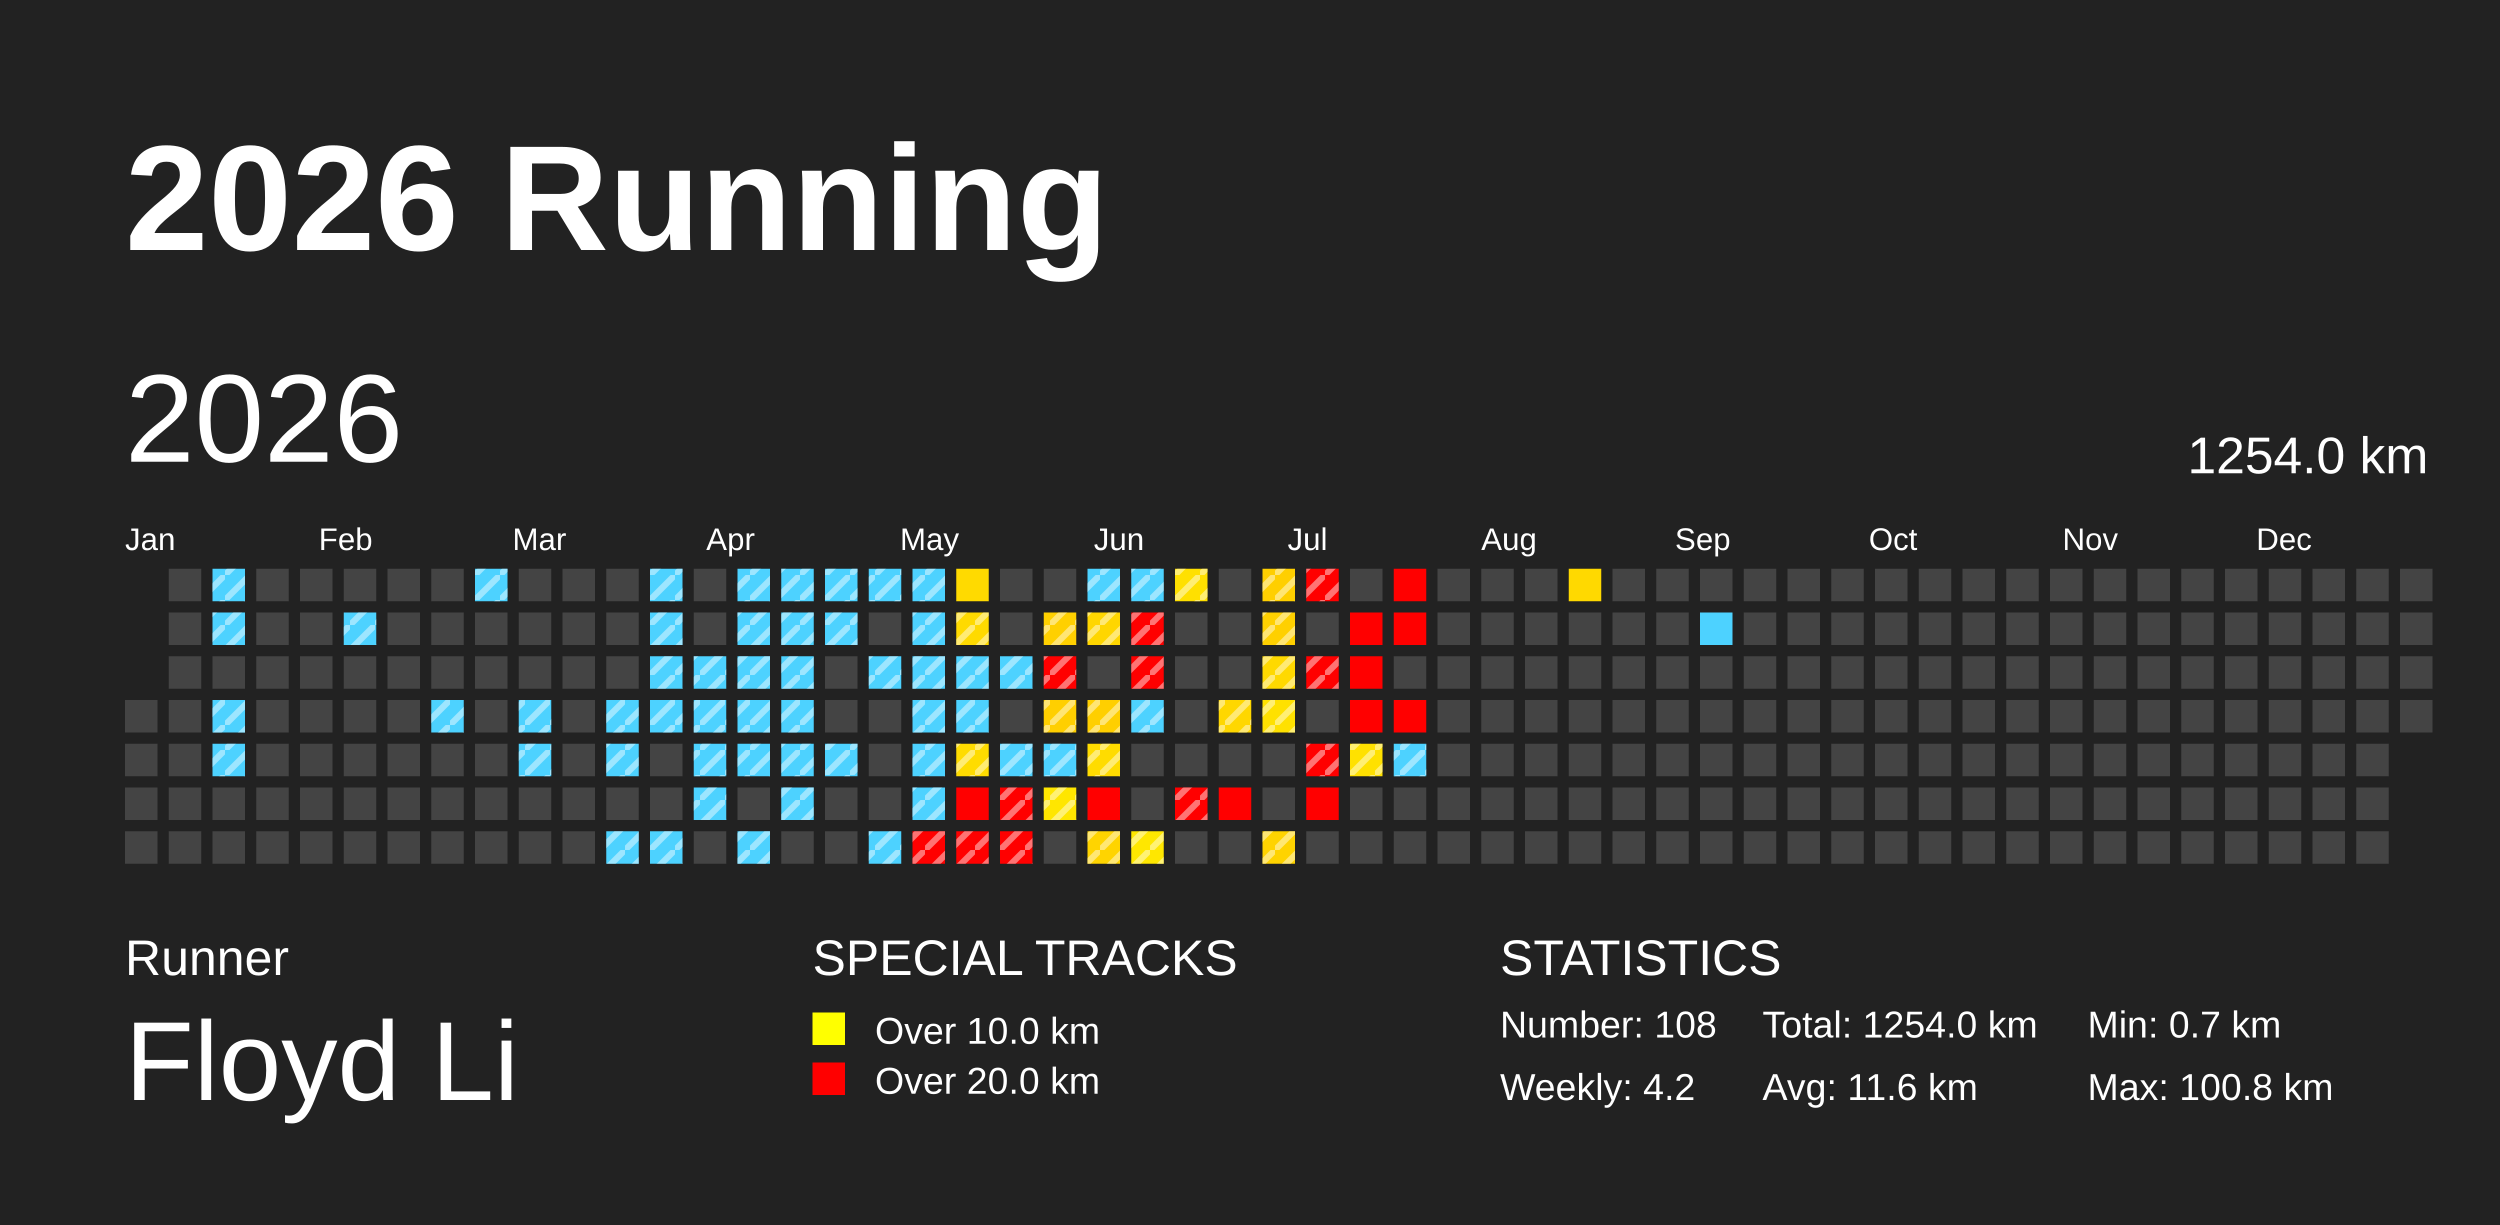
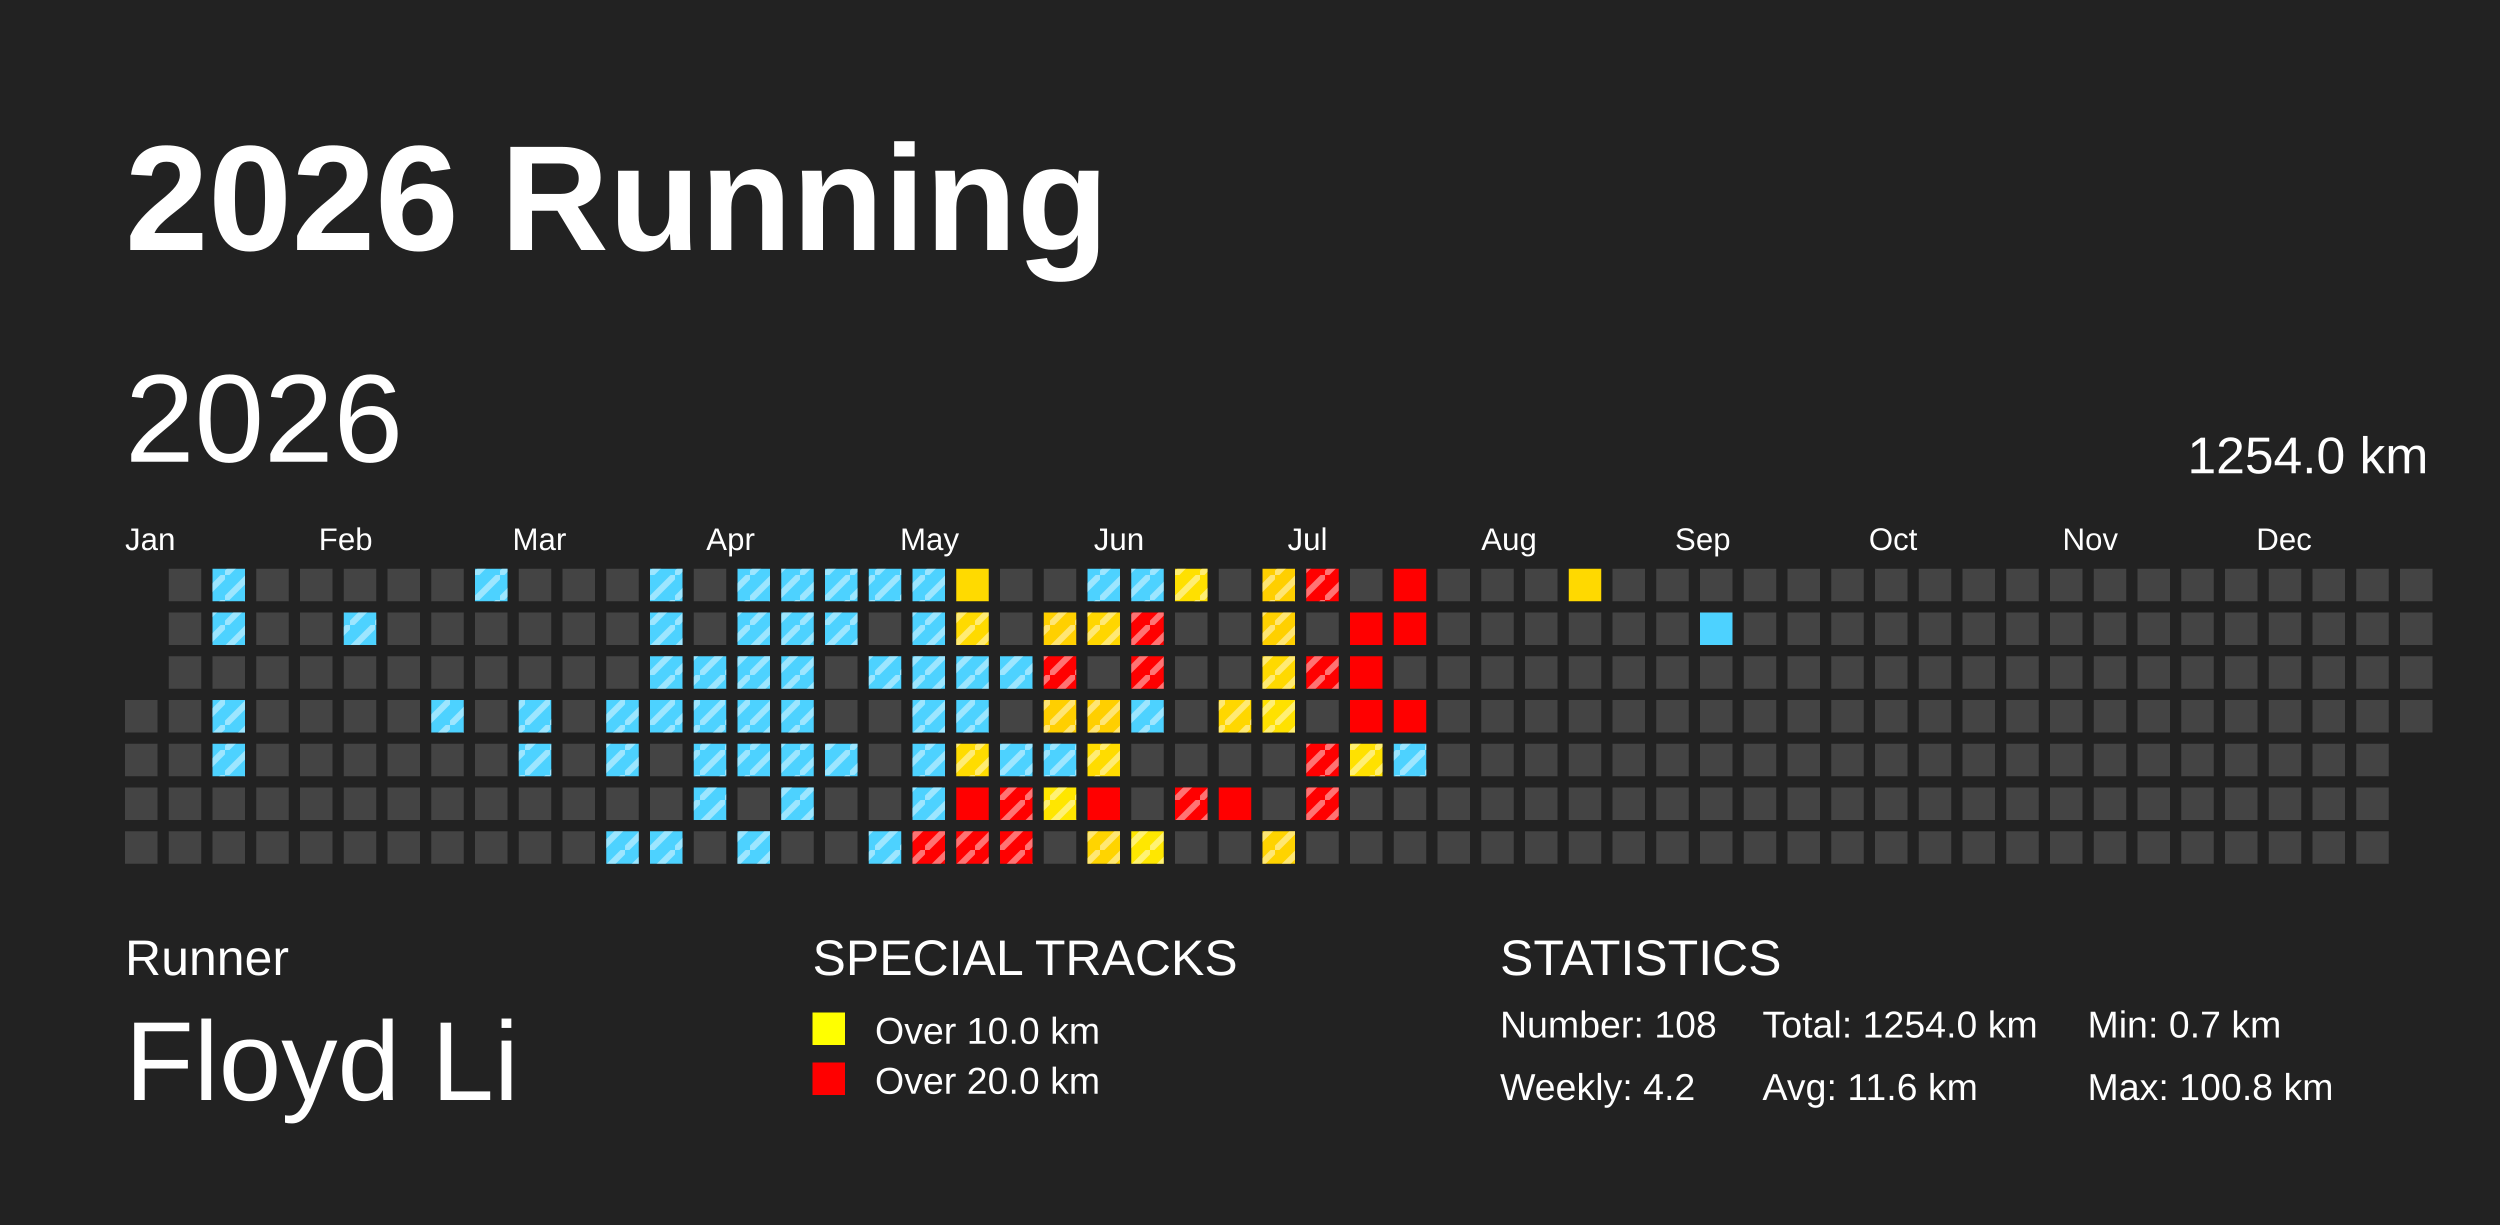
<svg xmlns="http://www.w3.org/2000/svg" baseProfile="full" height="98mm" version="1.1" viewBox="0,0,200,98" width="200mm">
  <defs>
    <pattern height="2" id="indoor-stripe" patternUnits="userSpaceOnUse" width="2">
      <line stroke="white" stroke-opacity="0.45" stroke-width="0.5" x1="0" x2="2" y1="2" y2="0" />
    </pattern>
  </defs>
  <rect fill="#222222" height="98" width="200" x="0" y="0" />
  <text fill="#FFFFFF" style="font-size:12px; font-family:Arial; font-weight:bold;" x="10" y="20">2026 Running</text>
  <text fill="#FFFFFF" style="font-size:4px; font-family:Arial" x="10" y="78">Runner</text>
  <text fill="#FFFFFF" style="font-size:9px; font-family:Arial" x="10" y="88">Floyd Li</text>
  <text fill="#FFFFFF" style="font-size:4px; font-family:Arial" x="65" y="78">SPECIAL TRACKS</text>
  <rect fill="yellow" height="2.6" width="2.6" x="65" y="81" />
  <text fill="#FFFFFF" style="font-size:3px; font-family:Arial" x="70" y="83.5">Over 10.0 km</text>
  <rect fill="red" height="2.6" width="2.6" x="65" y="85" />
  <text fill="#FFFFFF" style="font-size:3px; font-family:Arial" x="70" y="87.5">Over 20.0 km</text>
  <text fill="#FFFFFF" style="font-size:4px; font-family:Arial" x="120" y="78">STATISTICS</text>
  <text fill="#FFFFFF" style="font-size:3px; font-family:Arial" x="120" y="83">Number: 108</text>
  <text fill="#FFFFFF" style="font-size:3px; font-family:Arial" x="120" y="88">Weekly: 4.2</text>
  <text fill="#FFFFFF" style="font-size:3px; font-family:Arial" x="141" y="83">Total: 1254.0 km</text>
  <text fill="#FFFFFF" style="font-size:3px; font-family:Arial" x="141" y="88">Avg: 11.6 km</text>
  <text fill="#FFFFFF" style="font-size:3px; font-family:Arial" x="167" y="83">Min: 0.7 km</text>
  <text fill="#FFFFFF" style="font-size:3px; font-family:Arial" x="167" y="88">Max: 100.8 km</text>
  <text dominant-baseline="hanging" fill="#FFFFFF" style="font-size:10.0px; font-family:Arial;" x="10" y="30">2026</text>
  <text dominant-baseline="hanging" fill="#FFFFFF" style="font-size:4.125px; font-family:Arial;" x="175" y="35">1254.0 km</text>
  <text fill="#FFFFFF" style="font-size:2.5px; font-family:Arial" x="10.0" y="44">Jan</text>
  <text fill="#FFFFFF" style="font-size:2.5px; font-family:Arial" x="25.5" y="44">Feb</text>
  <text fill="#FFFFFF" style="font-size:2.5px; font-family:Arial" x="41.0" y="44">Mar</text>
  <text fill="#FFFFFF" style="font-size:2.5px; font-family:Arial" x="56.5" y="44">Apr</text>
  <text fill="#FFFFFF" style="font-size:2.5px; font-family:Arial" x="72.0" y="44">May</text>
  <text fill="#FFFFFF" style="font-size:2.5px; font-family:Arial" x="87.5" y="44">Jun</text>
  <text fill="#FFFFFF" style="font-size:2.5px; font-family:Arial" x="103.0" y="44">Jul</text>
  <text fill="#FFFFFF" style="font-size:2.5px; font-family:Arial" x="118.5" y="44">Aug</text>
  <text fill="#FFFFFF" style="font-size:2.5px; font-family:Arial" x="134.0" y="44">Sep</text>
  <text fill="#FFFFFF" style="font-size:2.5px; font-family:Arial" x="149.5" y="44">Oct</text>
  <text fill="#FFFFFF" style="font-size:2.5px; font-family:Arial" x="165.0" y="44">Nov</text>
  <text fill="#FFFFFF" style="font-size:2.5px; font-family:Arial" x="180.5" y="44">Dec</text>
  <rect fill="#444444" height="2.6" width="2.6" x="10.0" y="56.0" />
  <rect fill="#444444" height="2.6" width="2.6" x="10.0" y="59.5" />
  <rect fill="#444444" height="2.6" width="2.6" x="10.0" y="63.0" />
  <rect fill="#444444" height="2.6" width="2.6" x="10.0" y="66.5" />
  <rect fill="#444444" height="2.6" width="2.6" x="13.5" y="45.5" />
  <rect fill="#444444" height="2.6" width="2.6" x="13.5" y="49.0" />
  <rect fill="#444444" height="2.6" width="2.6" x="13.5" y="52.5" />
  <rect fill="#444444" height="2.6" width="2.6" x="13.5" y="56.0" />
  <rect fill="#444444" height="2.6" width="2.6" x="13.5" y="59.5" />
  <rect fill="#444444" height="2.6" width="2.6" x="13.5" y="63.0" />
  <rect fill="#444444" height="2.6" width="2.6" x="13.5" y="66.5" />
  <rect fill="#4dd2ff" height="2.6" width="2.6" x="17.0" y="45.5" />
  <rect fill="url(#indoor-stripe)" height="2.6" style="pointer-events: none;" width="2.6" x="17.0" y="45.5" />
  <rect fill="#4dd2ff" height="2.6" width="2.6" x="17.0" y="49.0" />
  <rect fill="url(#indoor-stripe)" height="2.6" style="pointer-events: none;" width="2.6" x="17.0" y="49.0" />
  <rect fill="#444444" height="2.6" width="2.6" x="17.0" y="52.5" />
  <rect fill="#4dd2ff" height="2.6" width="2.6" x="17.0" y="56.0" />
  <rect fill="url(#indoor-stripe)" height="2.6" style="pointer-events: none;" width="2.6" x="17.0" y="56.0" />
  <rect fill="#4dd2ff" height="2.6" width="2.6" x="17.0" y="59.5" />
  <rect fill="url(#indoor-stripe)" height="2.6" style="pointer-events: none;" width="2.6" x="17.0" y="59.5" />
  <rect fill="#444444" height="2.6" width="2.6" x="17.0" y="63.0" />
  <rect fill="#444444" height="2.6" width="2.6" x="17.0" y="66.5" />
  <rect fill="#444444" height="2.6" width="2.6" x="20.5" y="45.5" />
  <rect fill="#444444" height="2.6" width="2.6" x="20.5" y="49.0" />
  <rect fill="#444444" height="2.6" width="2.6" x="20.5" y="52.5" />
  <rect fill="#444444" height="2.6" width="2.6" x="20.5" y="56.0" />
  <rect fill="#444444" height="2.6" width="2.6" x="20.5" y="59.5" />
  <rect fill="#444444" height="2.6" width="2.6" x="20.5" y="63.0" />
  <rect fill="#444444" height="2.6" width="2.6" x="20.5" y="66.5" />
  <rect fill="#444444" height="2.6" width="2.6" x="24.0" y="45.5" />
  <rect fill="#444444" height="2.6" width="2.6" x="24.0" y="49.0" />
  <rect fill="#444444" height="2.6" width="2.6" x="24.0" y="52.5" />
  <rect fill="#444444" height="2.6" width="2.6" x="24.0" y="56.0" />
  <rect fill="#444444" height="2.6" width="2.6" x="24.0" y="59.5" />
  <rect fill="#444444" height="2.6" width="2.6" x="24.0" y="63.0" />
  <rect fill="#444444" height="2.6" width="2.6" x="24.0" y="66.5" />
  <rect fill="#444444" height="2.6" width="2.6" x="27.5" y="45.5" />
  <rect fill="#4dd2ff" height="2.6" width="2.6" x="27.5" y="49.0" />
  <rect fill="url(#indoor-stripe)" height="2.6" style="pointer-events: none;" width="2.6" x="27.5" y="49.0" />
  <rect fill="#444444" height="2.6" width="2.6" x="27.5" y="52.5" />
  <rect fill="#444444" height="2.6" width="2.6" x="27.5" y="56.0" />
  <rect fill="#444444" height="2.6" width="2.6" x="27.5" y="59.5" />
  <rect fill="#444444" height="2.6" width="2.6" x="27.5" y="63.0" />
  <rect fill="#444444" height="2.6" width="2.6" x="27.5" y="66.5" />
  <rect fill="#444444" height="2.6" width="2.6" x="31.0" y="45.5" />
  <rect fill="#444444" height="2.6" width="2.6" x="31.0" y="49.0" />
  <rect fill="#444444" height="2.6" width="2.6" x="31.0" y="52.5" />
  <rect fill="#444444" height="2.6" width="2.6" x="31.0" y="56.0" />
  <rect fill="#444444" height="2.6" width="2.6" x="31.0" y="59.5" />
  <rect fill="#444444" height="2.6" width="2.6" x="31.0" y="63.0" />
  <rect fill="#444444" height="2.6" width="2.6" x="31.0" y="66.5" />
  <rect fill="#444444" height="2.6" width="2.6" x="34.5" y="45.5" />
  <rect fill="#444444" height="2.6" width="2.6" x="34.5" y="49.0" />
  <rect fill="#444444" height="2.6" width="2.6" x="34.5" y="52.5" />
  <rect fill="#4dd2ff" height="2.6" width="2.6" x="34.5" y="56.0" />
  <rect fill="url(#indoor-stripe)" height="2.6" style="pointer-events: none;" width="2.6" x="34.5" y="56.0" />
  <rect fill="#444444" height="2.6" width="2.6" x="34.5" y="59.5" />
  <rect fill="#444444" height="2.6" width="2.6" x="34.5" y="63.0" />
  <rect fill="#444444" height="2.6" width="2.6" x="34.5" y="66.5" />
  <rect fill="#4dd2ff" height="2.6" width="2.6" x="38.0" y="45.5" />
  <rect fill="url(#indoor-stripe)" height="2.6" style="pointer-events: none;" width="2.6" x="38.0" y="45.5" />
  <rect fill="#444444" height="2.6" width="2.6" x="38.0" y="49.0" />
  <rect fill="#444444" height="2.6" width="2.6" x="38.0" y="52.5" />
  <rect fill="#444444" height="2.6" width="2.6" x="38.0" y="56.0" />
  <rect fill="#444444" height="2.6" width="2.6" x="38.0" y="59.5" />
  <rect fill="#444444" height="2.6" width="2.6" x="38.0" y="63.0" />
  <rect fill="#444444" height="2.6" width="2.6" x="38.0" y="66.5" />
  <rect fill="#444444" height="2.6" width="2.6" x="41.5" y="45.5" />
  <rect fill="#444444" height="2.6" width="2.6" x="41.5" y="49.0" />
  <rect fill="#444444" height="2.6" width="2.6" x="41.5" y="52.5" />
  <rect fill="#4dd2ff" height="2.6" width="2.6" x="41.5" y="56.0" />
  <rect fill="url(#indoor-stripe)" height="2.6" style="pointer-events: none;" width="2.6" x="41.5" y="56.0" />
  <rect fill="#4dd2ff" height="2.6" width="2.6" x="41.5" y="59.5" />
  <rect fill="url(#indoor-stripe)" height="2.6" style="pointer-events: none;" width="2.6" x="41.5" y="59.5" />
  <rect fill="#444444" height="2.6" width="2.6" x="41.5" y="63.0" />
  <rect fill="#444444" height="2.6" width="2.6" x="41.5" y="66.5" />
  <rect fill="#444444" height="2.6" width="2.6" x="45.0" y="45.5" />
  <rect fill="#444444" height="2.6" width="2.6" x="45.0" y="49.0" />
  <rect fill="#444444" height="2.6" width="2.6" x="45.0" y="52.5" />
  <rect fill="#444444" height="2.6" width="2.6" x="45.0" y="56.0" />
  <rect fill="#444444" height="2.6" width="2.6" x="45.0" y="59.5" />
  <rect fill="#444444" height="2.6" width="2.6" x="45.0" y="63.0" />
  <rect fill="#444444" height="2.6" width="2.6" x="45.0" y="66.5" />
  <rect fill="#444444" height="2.6" width="2.6" x="48.5" y="45.5" />
  <rect fill="#444444" height="2.6" width="2.6" x="48.5" y="49.0" />
  <rect fill="#444444" height="2.6" width="2.6" x="48.5" y="52.5" />
  <rect fill="#4dd2ff" height="2.6" width="2.6" x="48.5" y="56.0" />
  <rect fill="url(#indoor-stripe)" height="2.6" style="pointer-events: none;" width="2.6" x="48.5" y="56.0" />
  <rect fill="#4dd2ff" height="2.6" width="2.6" x="48.5" y="59.5" />
  <rect fill="url(#indoor-stripe)" height="2.6" style="pointer-events: none;" width="2.6" x="48.5" y="59.5" />
  <rect fill="#444444" height="2.6" width="2.6" x="48.5" y="63.0" />
  <rect fill="#4dd2ff" height="2.6" width="2.6" x="48.5" y="66.5" />
  <rect fill="url(#indoor-stripe)" height="2.6" style="pointer-events: none;" width="2.6" x="48.5" y="66.5" />
  <rect fill="#4dd2ff" height="2.6" width="2.6" x="52.0" y="45.5" />
  <rect fill="url(#indoor-stripe)" height="2.6" style="pointer-events: none;" width="2.6" x="52.0" y="45.5" />
  <rect fill="#4dd2ff" height="2.6" width="2.6" x="52.0" y="49.0" />
  <rect fill="url(#indoor-stripe)" height="2.6" style="pointer-events: none;" width="2.6" x="52.0" y="49.0" />
  <rect fill="#4dd2ff" height="2.6" width="2.6" x="52.0" y="52.5" />
  <rect fill="url(#indoor-stripe)" height="2.6" style="pointer-events: none;" width="2.6" x="52.0" y="52.5" />
  <rect fill="#4dd2ff" height="2.6" width="2.6" x="52.0" y="56.0" />
  <rect fill="url(#indoor-stripe)" height="2.6" style="pointer-events: none;" width="2.6" x="52.0" y="56.0" />
  <rect fill="#444444" height="2.6" width="2.6" x="52.0" y="59.5" />
  <rect fill="#444444" height="2.6" width="2.6" x="52.0" y="63.0" />
  <rect fill="#4dd2ff" height="2.6" width="2.6" x="52.0" y="66.5" />
  <rect fill="url(#indoor-stripe)" height="2.6" style="pointer-events: none;" width="2.6" x="52.0" y="66.5" />
  <rect fill="#444444" height="2.6" width="2.6" x="55.5" y="45.5" />
  <rect fill="#444444" height="2.6" width="2.6" x="55.5" y="49.0" />
  <rect fill="#4dd2ff" height="2.6" width="2.6" x="55.5" y="52.5" />
  <rect fill="url(#indoor-stripe)" height="2.6" style="pointer-events: none;" width="2.6" x="55.5" y="52.5" />
  <rect fill="#4dd2ff" height="2.6" width="2.6" x="55.5" y="56.0" />
  <rect fill="url(#indoor-stripe)" height="2.6" style="pointer-events: none;" width="2.6" x="55.5" y="56.0" />
  <rect fill="#4dd2ff" height="2.6" width="2.6" x="55.5" y="59.5" />
  <rect fill="url(#indoor-stripe)" height="2.6" style="pointer-events: none;" width="2.6" x="55.5" y="59.5" />
  <rect fill="#4dd2ff" height="2.6" width="2.6" x="55.5" y="63.0" />
  <rect fill="url(#indoor-stripe)" height="2.6" style="pointer-events: none;" width="2.6" x="55.5" y="63.0" />
  <rect fill="#444444" height="2.6" width="2.6" x="55.5" y="66.5" />
  <rect fill="#4dd2ff" height="2.6" width="2.6" x="59.0" y="45.5" />
  <rect fill="url(#indoor-stripe)" height="2.6" style="pointer-events: none;" width="2.6" x="59.0" y="45.5" />
  <rect fill="#4dd2ff" height="2.6" width="2.6" x="59.0" y="49.0" />
  <rect fill="url(#indoor-stripe)" height="2.6" style="pointer-events: none;" width="2.6" x="59.0" y="49.0" />
  <rect fill="#4dd2ff" height="2.6" width="2.6" x="59.0" y="52.5" />
  <rect fill="url(#indoor-stripe)" height="2.6" style="pointer-events: none;" width="2.6" x="59.0" y="52.5" />
  <rect fill="#4dd2ff" height="2.6" width="2.6" x="59.0" y="56.0" />
  <rect fill="url(#indoor-stripe)" height="2.6" style="pointer-events: none;" width="2.6" x="59.0" y="56.0" />
  <rect fill="#4dd2ff" height="2.6" width="2.6" x="59.0" y="59.5" />
  <rect fill="url(#indoor-stripe)" height="2.6" style="pointer-events: none;" width="2.6" x="59.0" y="59.5" />
  <rect fill="#444444" height="2.6" width="2.6" x="59.0" y="63.0" />
  <rect fill="#4dd2ff" height="2.6" width="2.6" x="59.0" y="66.5" />
  <rect fill="url(#indoor-stripe)" height="2.6" style="pointer-events: none;" width="2.6" x="59.0" y="66.5" />
  <rect fill="#4dd2ff" height="2.6" width="2.6" x="62.5" y="45.5" />
  <rect fill="url(#indoor-stripe)" height="2.6" style="pointer-events: none;" width="2.6" x="62.5" y="45.5" />
  <rect fill="#4dd2ff" height="2.6" width="2.6" x="62.5" y="49.0" />
  <rect fill="url(#indoor-stripe)" height="2.6" style="pointer-events: none;" width="2.6" x="62.5" y="49.0" />
  <rect fill="#4dd2ff" height="2.6" width="2.6" x="62.5" y="52.5" />
  <rect fill="url(#indoor-stripe)" height="2.6" style="pointer-events: none;" width="2.6" x="62.5" y="52.5" />
  <rect fill="#4dd2ff" height="2.6" width="2.6" x="62.5" y="56.0" />
  <rect fill="url(#indoor-stripe)" height="2.6" style="pointer-events: none;" width="2.6" x="62.5" y="56.0" />
  <rect fill="#4dd2ff" height="2.6" width="2.6" x="62.5" y="59.5" />
  <rect fill="url(#indoor-stripe)" height="2.6" style="pointer-events: none;" width="2.6" x="62.5" y="59.5" />
  <rect fill="#4dd2ff" height="2.6" width="2.6" x="62.5" y="63.0" />
  <rect fill="url(#indoor-stripe)" height="2.6" style="pointer-events: none;" width="2.6" x="62.5" y="63.0" />
  <rect fill="#444444" height="2.6" width="2.6" x="62.5" y="66.5" />
  <rect fill="#4dd2ff" height="2.6" width="2.6" x="66.0" y="45.5" />
  <rect fill="url(#indoor-stripe)" height="2.6" style="pointer-events: none;" width="2.6" x="66.0" y="45.5" />
  <rect fill="#4dd2ff" height="2.6" width="2.6" x="66.0" y="49.0" />
  <rect fill="url(#indoor-stripe)" height="2.6" style="pointer-events: none;" width="2.6" x="66.0" y="49.0" />
  <rect fill="#444444" height="2.6" width="2.6" x="66.0" y="52.5" />
  <rect fill="#444444" height="2.6" width="2.6" x="66.0" y="56.0" />
  <rect fill="#4dd2ff" height="2.6" width="2.6" x="66.0" y="59.5" />
  <rect fill="url(#indoor-stripe)" height="2.6" style="pointer-events: none;" width="2.6" x="66.0" y="59.5" />
  <rect fill="#444444" height="2.6" width="2.6" x="66.0" y="63.0" />
  <rect fill="#444444" height="2.6" width="2.6" x="66.0" y="66.5" />
  <rect fill="#4dd2ff" height="2.6" width="2.6" x="69.5" y="45.5" />
  <rect fill="url(#indoor-stripe)" height="2.6" style="pointer-events: none;" width="2.6" x="69.5" y="45.5" />
  <rect fill="#444444" height="2.6" width="2.6" x="69.5" y="49.0" />
  <rect fill="#4dd2ff" height="2.6" width="2.6" x="69.5" y="52.5" />
  <rect fill="url(#indoor-stripe)" height="2.6" style="pointer-events: none;" width="2.6" x="69.5" y="52.5" />
  <rect fill="#444444" height="2.6" width="2.6" x="69.5" y="56.0" />
  <rect fill="#444444" height="2.6" width="2.6" x="69.5" y="59.5" />
  <rect fill="#444444" height="2.6" width="2.6" x="69.5" y="63.0" />
  <rect fill="#4dd2ff" height="2.6" width="2.6" x="69.5" y="66.5" />
  <rect fill="url(#indoor-stripe)" height="2.6" style="pointer-events: none;" width="2.6" x="69.5" y="66.5" />
  <rect fill="#4dd2ff" height="2.6" width="2.6" x="73.0" y="45.5" />
  <rect fill="url(#indoor-stripe)" height="2.6" style="pointer-events: none;" width="2.6" x="73.0" y="45.5" />
  <rect fill="#4dd2ff" height="2.6" width="2.6" x="73.0" y="49.0" />
  <rect fill="url(#indoor-stripe)" height="2.6" style="pointer-events: none;" width="2.6" x="73.0" y="49.0" />
  <rect fill="#4dd2ff" height="2.6" width="2.6" x="73.0" y="52.5" />
  <rect fill="url(#indoor-stripe)" height="2.6" style="pointer-events: none;" width="2.6" x="73.0" y="52.5" />
  <rect fill="#4dd2ff" height="2.6" width="2.6" x="73.0" y="56.0" />
  <rect fill="url(#indoor-stripe)" height="2.6" style="pointer-events: none;" width="2.6" x="73.0" y="56.0" />
  <rect fill="#4dd2ff" height="2.6" width="2.6" x="73.0" y="59.5" />
  <rect fill="url(#indoor-stripe)" height="2.6" style="pointer-events: none;" width="2.6" x="73.0" y="59.5" />
  <rect fill="#4dd2ff" height="2.6" width="2.6" x="73.0" y="63.0" />
  <rect fill="url(#indoor-stripe)" height="2.6" style="pointer-events: none;" width="2.6" x="73.0" y="63.0" />
  <rect fill="red" height="2.6" width="2.6" x="73.0" y="66.5" />
  <rect fill="url(#indoor-stripe)" height="2.6" style="pointer-events: none;" width="2.6" x="73.0" y="66.5" />
  <rect fill="#ffda00" height="2.6" width="2.6" x="76.5" y="45.5" />
  <rect fill="#ffda00" height="2.6" width="2.6" x="76.5" y="49.0" />
  <rect fill="url(#indoor-stripe)" height="2.6" style="pointer-events: none;" width="2.6" x="76.5" y="49.0" />
  <rect fill="#4dd2ff" height="2.6" width="2.6" x="76.5" y="52.5" />
  <rect fill="url(#indoor-stripe)" height="2.6" style="pointer-events: none;" width="2.6" x="76.5" y="52.5" />
  <rect fill="#4dd2ff" height="2.6" width="2.6" x="76.5" y="56.0" />
  <rect fill="url(#indoor-stripe)" height="2.6" style="pointer-events: none;" width="2.6" x="76.5" y="56.0" />
  <rect fill="#ffdc00" height="2.6" width="2.6" x="76.5" y="59.5" />
  <rect fill="url(#indoor-stripe)" height="2.6" style="pointer-events: none;" width="2.6" x="76.5" y="59.5" />
  <rect fill="red" height="2.6" width="2.6" x="76.5" y="63.0" />
  <rect fill="red" height="2.6" width="2.6" x="76.5" y="66.5" />
  <rect fill="url(#indoor-stripe)" height="2.6" style="pointer-events: none;" width="2.6" x="76.5" y="66.5" />
  <rect fill="#444444" height="2.6" width="2.6" x="80.0" y="45.5" />
  <rect fill="#444444" height="2.6" width="2.6" x="80.0" y="49.0" />
  <rect fill="#4dd2ff" height="2.6" width="2.6" x="80.0" y="52.5" />
  <rect fill="url(#indoor-stripe)" height="2.6" style="pointer-events: none;" width="2.6" x="80.0" y="52.5" />
  <rect fill="#444444" height="2.6" width="2.6" x="80.0" y="56.0" />
  <rect fill="#4dd2ff" height="2.6" width="2.6" x="80.0" y="59.5" />
  <rect fill="url(#indoor-stripe)" height="2.6" style="pointer-events: none;" width="2.6" x="80.0" y="59.5" />
  <rect fill="red" height="2.6" width="2.6" x="80.0" y="63.0" />
  <rect fill="url(#indoor-stripe)" height="2.6" style="pointer-events: none;" width="2.6" x="80.0" y="63.0" />
  <rect fill="red" height="2.6" width="2.6" x="80.0" y="66.5" />
  <rect fill="url(#indoor-stripe)" height="2.6" style="pointer-events: none;" width="2.6" x="80.0" y="66.5" />
  <rect fill="#444444" height="2.6" width="2.6" x="83.5" y="45.5" />
  <rect fill="#ffd000" height="2.6" width="2.6" x="83.5" y="49.0" />
  <rect fill="url(#indoor-stripe)" height="2.6" style="pointer-events: none;" width="2.6" x="83.5" y="49.0" />
  <rect fill="red" height="2.6" width="2.6" x="83.5" y="52.5" />
  <rect fill="url(#indoor-stripe)" height="2.6" style="pointer-events: none;" width="2.6" x="83.5" y="52.5" />
  <rect fill="#ffcf00" height="2.6" width="2.6" x="83.5" y="56.0" />
  <rect fill="url(#indoor-stripe)" height="2.6" style="pointer-events: none;" width="2.6" x="83.5" y="56.0" />
  <rect fill="#4dd2ff" height="2.6" width="2.6" x="83.5" y="59.5" />
  <rect fill="url(#indoor-stripe)" height="2.6" style="pointer-events: none;" width="2.6" x="83.5" y="59.5" />
  <rect fill="#ffe600" height="2.6" width="2.6" x="83.5" y="63.0" />
  <rect fill="url(#indoor-stripe)" height="2.6" style="pointer-events: none;" width="2.6" x="83.5" y="63.0" />
  <rect fill="#444444" height="2.6" width="2.6" x="83.5" y="66.5" />
  <rect fill="#4dd2ff" height="2.6" width="2.6" x="87.0" y="45.5" />
  <rect fill="url(#indoor-stripe)" height="2.6" style="pointer-events: none;" width="2.6" x="87.0" y="45.5" />
  <rect fill="#ffd600" height="2.6" width="2.6" x="87.0" y="49.0" />
  <rect fill="url(#indoor-stripe)" height="2.6" style="pointer-events: none;" width="2.6" x="87.0" y="49.0" />
  <rect fill="#444444" height="2.6" width="2.6" x="87.0" y="52.5" />
  <rect fill="#ffcf00" height="2.6" width="2.6" x="87.0" y="56.0" />
  <rect fill="url(#indoor-stripe)" height="2.6" style="pointer-events: none;" width="2.6" x="87.0" y="56.0" />
  <rect fill="#ffdc00" height="2.6" width="2.6" x="87.0" y="59.5" />
  <rect fill="url(#indoor-stripe)" height="2.6" style="pointer-events: none;" width="2.6" x="87.0" y="59.5" />
  <rect fill="red" height="2.6" width="2.6" x="87.0" y="63.0" />
  <rect fill="#ffd400" height="2.6" width="2.6" x="87.0" y="66.5" />
  <rect fill="url(#indoor-stripe)" height="2.6" style="pointer-events: none;" width="2.6" x="87.0" y="66.5" />
  <rect fill="#4dd2ff" height="2.6" width="2.6" x="90.5" y="45.5" />
  <rect fill="url(#indoor-stripe)" height="2.6" style="pointer-events: none;" width="2.6" x="90.5" y="45.5" />
  <rect fill="red" height="2.6" width="2.6" x="90.5" y="49.0" />
  <rect fill="url(#indoor-stripe)" height="2.6" style="pointer-events: none;" width="2.6" x="90.5" y="49.0" />
  <rect fill="red" height="2.6" width="2.6" x="90.5" y="52.5" />
  <rect fill="url(#indoor-stripe)" height="2.6" style="pointer-events: none;" width="2.6" x="90.5" y="52.5" />
  <rect fill="#4dd2ff" height="2.6" width="2.6" x="90.5" y="56.0" />
  <rect fill="url(#indoor-stripe)" height="2.6" style="pointer-events: none;" width="2.6" x="90.5" y="56.0" />
  <rect fill="#444444" height="2.6" width="2.6" x="90.5" y="59.5" />
  <rect fill="#444444" height="2.6" width="2.6" x="90.5" y="63.0" />
  <rect fill="#ffe700" height="2.6" width="2.6" x="90.5" y="66.5" />
  <rect fill="url(#indoor-stripe)" height="2.6" style="pointer-events: none;" width="2.6" x="90.5" y="66.5" />
  <rect fill="#ffe000" height="2.6" width="2.6" x="94.0" y="45.5" />
  <rect fill="url(#indoor-stripe)" height="2.6" style="pointer-events: none;" width="2.6" x="94.0" y="45.5" />
  <rect fill="#444444" height="2.6" width="2.6" x="94.0" y="49.0" />
  <rect fill="#444444" height="2.6" width="2.6" x="94.0" y="52.5" />
  <rect fill="#444444" height="2.6" width="2.6" x="94.0" y="56.0" />
  <rect fill="#444444" height="2.6" width="2.6" x="94.0" y="59.5" />
  <rect fill="red" height="2.6" width="2.6" x="94.0" y="63.0" />
  <rect fill="url(#indoor-stripe)" height="2.6" style="pointer-events: none;" width="2.6" x="94.0" y="63.0" />
  <rect fill="#444444" height="2.6" width="2.6" x="94.0" y="66.5" />
  <rect fill="#444444" height="2.6" width="2.6" x="97.5" y="45.5" />
  <rect fill="#444444" height="2.6" width="2.6" x="97.5" y="49.0" />
  <rect fill="#444444" height="2.6" width="2.6" x="97.5" y="52.5" />
  <rect fill="#ffd700" height="2.6" width="2.6" x="97.5" y="56.0" />
  <rect fill="url(#indoor-stripe)" height="2.6" style="pointer-events: none;" width="2.6" x="97.5" y="56.0" />
  <rect fill="#444444" height="2.6" width="2.6" x="97.5" y="59.5" />
  <rect fill="red" height="2.6" width="2.6" x="97.5" y="63.0" />
  <rect fill="#444444" height="2.6" width="2.6" x="97.5" y="66.5" />
  <rect fill="#ffcf00" height="2.6" width="2.6" x="101.0" y="45.5" />
  <rect fill="url(#indoor-stripe)" height="2.6" style="pointer-events: none;" width="2.6" x="101.0" y="45.5" />
  <rect fill="#ffd000" height="2.6" width="2.6" x="101.0" y="49.0" />
  <rect fill="url(#indoor-stripe)" height="2.6" style="pointer-events: none;" width="2.6" x="101.0" y="49.0" />
  <rect fill="#ffd900" height="2.6" width="2.6" x="101.0" y="52.5" />
  <rect fill="url(#indoor-stripe)" height="2.6" style="pointer-events: none;" width="2.6" x="101.0" y="52.5" />
  <rect fill="#ffe100" height="2.6" width="2.6" x="101.0" y="56.0" />
  <rect fill="url(#indoor-stripe)" height="2.6" style="pointer-events: none;" width="2.6" x="101.0" y="56.0" />
  <rect fill="#444444" height="2.6" width="2.6" x="101.0" y="59.5" />
  <rect fill="#444444" height="2.6" width="2.6" x="101.0" y="63.0" />
  <rect fill="#ffd300" height="2.6" width="2.6" x="101.0" y="66.5" />
  <rect fill="url(#indoor-stripe)" height="2.6" style="pointer-events: none;" width="2.6" x="101.0" y="66.5" />
  <rect fill="red" height="2.6" width="2.6" x="104.5" y="45.5" />
  <rect fill="url(#indoor-stripe)" height="2.6" style="pointer-events: none;" width="2.6" x="104.5" y="45.5" />
  <rect fill="#444444" height="2.6" width="2.6" x="104.5" y="49.0" />
  <rect fill="red" height="2.6" width="2.6" x="104.5" y="52.5" />
  <rect fill="url(#indoor-stripe)" height="2.6" style="pointer-events: none;" width="2.6" x="104.5" y="52.5" />
  <rect fill="#444444" height="2.6" width="2.6" x="104.5" y="56.0" />
  <rect fill="red" height="2.6" width="2.6" x="104.5" y="59.5" />
  <rect fill="url(#indoor-stripe)" height="2.6" style="pointer-events: none;" width="2.6" x="104.5" y="59.5" />
  <rect fill="red" height="2.6" width="2.6" x="104.5" y="63.0" />
+   <rect fill="url(#indoor-stripe)" height="2.6" style="pointer-events: none;" width="2.6" x="104.5" y="63.0" />
  <rect fill="#444444" height="2.6" width="2.6" x="104.5" y="66.5" />
  <rect fill="#444444" height="2.6" width="2.6" x="108.0" y="45.5" />
  <rect fill="red" height="2.6" width="2.6" x="108.0" y="49.0" />
  <rect fill="red" height="2.6" width="2.6" x="108.0" y="52.5" />
  <rect fill="red" height="2.6" width="2.6" x="108.0" y="56.0" />
  <rect fill="#ffe100" height="2.6" width="2.6" x="108.0" y="59.5" />
  <rect fill="url(#indoor-stripe)" height="2.6" style="pointer-events: none;" width="2.6" x="108.0" y="59.5" />
  <rect fill="#444444" height="2.6" width="2.6" x="108.0" y="63.0" />
  <rect fill="#444444" height="2.6" width="2.6" x="108.0" y="66.5" />
  <rect fill="red" height="2.6" width="2.6" x="111.5" y="45.5" />
  <rect fill="red" height="2.6" width="2.6" x="111.5" y="49.0" />
  <rect fill="#444444" height="2.6" width="2.6" x="111.5" y="52.5" />
  <rect fill="red" height="2.6" width="2.6" x="111.5" y="56.0" />
  <rect fill="#4dd2ff" height="2.6" width="2.6" x="111.5" y="59.5" />
  <rect fill="url(#indoor-stripe)" height="2.6" style="pointer-events: none;" width="2.6" x="111.5" y="59.5" />
  <rect fill="#444444" height="2.6" width="2.6" x="111.5" y="63.0" />
  <rect fill="#444444" height="2.6" width="2.6" x="111.5" y="66.5" />
  <rect fill="#444444" height="2.6" width="2.6" x="115.0" y="45.5" />
  <rect fill="#444444" height="2.6" width="2.6" x="115.0" y="49.0" />
  <rect fill="#444444" height="2.6" width="2.6" x="115.0" y="52.5" />
  <rect fill="#444444" height="2.6" width="2.6" x="115.0" y="56.0" />
  <rect fill="#444444" height="2.6" width="2.6" x="115.0" y="59.5" />
  <rect fill="#444444" height="2.6" width="2.6" x="115.0" y="63.0" />
  <rect fill="#444444" height="2.6" width="2.6" x="115.0" y="66.5" />
  <rect fill="#444444" height="2.6" width="2.6" x="118.5" y="45.5" />
  <rect fill="#444444" height="2.6" width="2.6" x="118.5" y="49.0" />
  <rect fill="#444444" height="2.6" width="2.6" x="118.5" y="52.5" />
  <rect fill="#444444" height="2.6" width="2.6" x="118.5" y="56.0" />
  <rect fill="#444444" height="2.6" width="2.6" x="118.5" y="59.5" />
  <rect fill="#444444" height="2.6" width="2.6" x="118.5" y="63.0" />
  <rect fill="#444444" height="2.6" width="2.6" x="118.5" y="66.5" />
  <rect fill="#444444" height="2.6" width="2.6" x="122.0" y="45.5" />
  <rect fill="#444444" height="2.6" width="2.6" x="122.0" y="49.0" />
  <rect fill="#444444" height="2.6" width="2.6" x="122.0" y="52.5" />
  <rect fill="#444444" height="2.6" width="2.6" x="122.0" y="56.0" />
  <rect fill="#444444" height="2.6" width="2.6" x="122.0" y="59.5" />
  <rect fill="#444444" height="2.6" width="2.6" x="122.0" y="63.0" />
  <rect fill="#444444" height="2.6" width="2.6" x="122.0" y="66.5" />
  <rect fill="#ffd900" height="2.6" width="2.6" x="125.5" y="45.5" />
  <rect fill="#444444" height="2.6" width="2.6" x="125.5" y="49.0" />
  <rect fill="#444444" height="2.6" width="2.6" x="125.5" y="52.5" />
  <rect fill="#444444" height="2.6" width="2.6" x="125.5" y="56.0" />
  <rect fill="#444444" height="2.6" width="2.6" x="125.5" y="59.5" />
  <rect fill="#444444" height="2.6" width="2.6" x="125.5" y="63.0" />
  <rect fill="#444444" height="2.6" width="2.6" x="125.5" y="66.5" />
  <rect fill="#444444" height="2.6" width="2.6" x="129.0" y="45.5" />
  <rect fill="#444444" height="2.6" width="2.6" x="129.0" y="49.0" />
  <rect fill="#444444" height="2.6" width="2.6" x="129.0" y="52.5" />
  <rect fill="#444444" height="2.6" width="2.6" x="129.0" y="56.0" />
  <rect fill="#444444" height="2.6" width="2.6" x="129.0" y="59.5" />
  <rect fill="#444444" height="2.6" width="2.6" x="129.0" y="63.0" />
  <rect fill="#444444" height="2.6" width="2.6" x="129.0" y="66.5" />
  <rect fill="#444444" height="2.6" width="2.6" x="132.5" y="45.5" />
  <rect fill="#444444" height="2.6" width="2.6" x="132.5" y="49.0" />
  <rect fill="#444444" height="2.6" width="2.6" x="132.5" y="52.5" />
  <rect fill="#444444" height="2.6" width="2.6" x="132.5" y="56.0" />
  <rect fill="#444444" height="2.6" width="2.6" x="132.5" y="59.5" />
  <rect fill="#444444" height="2.6" width="2.6" x="132.5" y="63.0" />
  <rect fill="#444444" height="2.6" width="2.6" x="132.5" y="66.5" />
  <rect fill="#444444" height="2.6" width="2.6" x="136.0" y="45.5" />
  <rect fill="#4dd2ff" height="2.6" width="2.6" x="136.0" y="49.0" />
  <rect fill="#444444" height="2.6" width="2.6" x="136.0" y="52.5" />
  <rect fill="#444444" height="2.6" width="2.6" x="136.0" y="56.0" />
  <rect fill="#444444" height="2.6" width="2.6" x="136.0" y="59.5" />
  <rect fill="#444444" height="2.6" width="2.6" x="136.0" y="63.0" />
  <rect fill="#444444" height="2.6" width="2.6" x="136.0" y="66.5" />
  <rect fill="#444444" height="2.6" width="2.6" x="139.5" y="45.5" />
  <rect fill="#444444" height="2.6" width="2.6" x="139.5" y="49.0" />
  <rect fill="#444444" height="2.6" width="2.6" x="139.5" y="52.5" />
  <rect fill="#444444" height="2.6" width="2.6" x="139.5" y="56.0" />
  <rect fill="#444444" height="2.6" width="2.6" x="139.5" y="59.5" />
  <rect fill="#444444" height="2.6" width="2.6" x="139.5" y="63.0" />
  <rect fill="#444444" height="2.6" width="2.6" x="139.5" y="66.5" />
  <rect fill="#444444" height="2.6" width="2.6" x="143.0" y="45.5" />
  <rect fill="#444444" height="2.6" width="2.6" x="143.0" y="49.0" />
  <rect fill="#444444" height="2.6" width="2.6" x="143.0" y="52.5" />
  <rect fill="#444444" height="2.6" width="2.6" x="143.0" y="56.0" />
  <rect fill="#444444" height="2.6" width="2.6" x="143.0" y="59.5" />
  <rect fill="#444444" height="2.6" width="2.6" x="143.0" y="63.0" />
  <rect fill="#444444" height="2.6" width="2.6" x="143.0" y="66.5" />
  <rect fill="#444444" height="2.6" width="2.6" x="146.5" y="45.5" />
  <rect fill="#444444" height="2.6" width="2.6" x="146.5" y="49.0" />
  <rect fill="#444444" height="2.6" width="2.6" x="146.5" y="52.5" />
  <rect fill="#444444" height="2.6" width="2.6" x="146.5" y="56.0" />
  <rect fill="#444444" height="2.6" width="2.6" x="146.5" y="59.5" />
  <rect fill="#444444" height="2.6" width="2.6" x="146.5" y="63.0" />
  <rect fill="#444444" height="2.6" width="2.6" x="146.5" y="66.5" />
  <rect fill="#444444" height="2.6" width="2.6" x="150.0" y="45.5" />
  <rect fill="#444444" height="2.6" width="2.6" x="150.0" y="49.0" />
  <rect fill="#444444" height="2.6" width="2.6" x="150.0" y="52.5" />
  <rect fill="#444444" height="2.6" width="2.6" x="150.0" y="56.0" />
  <rect fill="#444444" height="2.6" width="2.6" x="150.0" y="59.5" />
  <rect fill="#444444" height="2.6" width="2.6" x="150.0" y="63.0" />
  <rect fill="#444444" height="2.6" width="2.6" x="150.0" y="66.5" />
  <rect fill="#444444" height="2.6" width="2.6" x="153.5" y="45.5" />
  <rect fill="#444444" height="2.6" width="2.6" x="153.5" y="49.0" />
  <rect fill="#444444" height="2.6" width="2.6" x="153.5" y="52.5" />
  <rect fill="#444444" height="2.6" width="2.6" x="153.5" y="56.0" />
  <rect fill="#444444" height="2.6" width="2.6" x="153.5" y="59.5" />
  <rect fill="#444444" height="2.6" width="2.6" x="153.5" y="63.0" />
  <rect fill="#444444" height="2.6" width="2.6" x="153.5" y="66.5" />
  <rect fill="#444444" height="2.6" width="2.6" x="157.0" y="45.5" />
  <rect fill="#444444" height="2.6" width="2.6" x="157.0" y="49.0" />
  <rect fill="#444444" height="2.6" width="2.6" x="157.0" y="52.5" />
  <rect fill="#444444" height="2.6" width="2.6" x="157.0" y="56.0" />
  <rect fill="#444444" height="2.6" width="2.6" x="157.0" y="59.5" />
  <rect fill="#444444" height="2.6" width="2.6" x="157.0" y="63.0" />
  <rect fill="#444444" height="2.6" width="2.6" x="157.0" y="66.5" />
  <rect fill="#444444" height="2.6" width="2.6" x="160.5" y="45.5" />
  <rect fill="#444444" height="2.6" width="2.6" x="160.5" y="49.0" />
  <rect fill="#444444" height="2.6" width="2.6" x="160.5" y="52.5" />
  <rect fill="#444444" height="2.6" width="2.6" x="160.5" y="56.0" />
  <rect fill="#444444" height="2.6" width="2.6" x="160.5" y="59.5" />
  <rect fill="#444444" height="2.6" width="2.6" x="160.5" y="63.0" />
  <rect fill="#444444" height="2.6" width="2.6" x="160.5" y="66.5" />
  <rect fill="#444444" height="2.6" width="2.6" x="164.0" y="45.5" />
  <rect fill="#444444" height="2.6" width="2.6" x="164.0" y="49.0" />
  <rect fill="#444444" height="2.6" width="2.6" x="164.0" y="52.5" />
  <rect fill="#444444" height="2.6" width="2.6" x="164.0" y="56.0" />
  <rect fill="#444444" height="2.6" width="2.6" x="164.0" y="59.5" />
  <rect fill="#444444" height="2.6" width="2.6" x="164.0" y="63.0" />
  <rect fill="#444444" height="2.6" width="2.6" x="164.0" y="66.5" />
  <rect fill="#444444" height="2.6" width="2.6" x="167.5" y="45.5" />
  <rect fill="#444444" height="2.6" width="2.6" x="167.5" y="49.0" />
  <rect fill="#444444" height="2.6" width="2.6" x="167.5" y="52.5" />
  <rect fill="#444444" height="2.6" width="2.6" x="167.5" y="56.0" />
  <rect fill="#444444" height="2.6" width="2.6" x="167.5" y="59.5" />
  <rect fill="#444444" height="2.6" width="2.6" x="167.5" y="63.0" />
  <rect fill="#444444" height="2.6" width="2.6" x="167.5" y="66.5" />
  <rect fill="#444444" height="2.6" width="2.6" x="171.0" y="45.5" />
  <rect fill="#444444" height="2.6" width="2.6" x="171.0" y="49.0" />
  <rect fill="#444444" height="2.6" width="2.6" x="171.0" y="52.5" />
  <rect fill="#444444" height="2.6" width="2.6" x="171.0" y="56.0" />
  <rect fill="#444444" height="2.6" width="2.6" x="171.0" y="59.5" />
  <rect fill="#444444" height="2.6" width="2.6" x="171.0" y="63.0" />
  <rect fill="#444444" height="2.6" width="2.6" x="171.0" y="66.5" />
  <rect fill="#444444" height="2.6" width="2.6" x="174.5" y="45.5" />
  <rect fill="#444444" height="2.6" width="2.6" x="174.5" y="49.0" />
  <rect fill="#444444" height="2.6" width="2.6" x="174.5" y="52.5" />
  <rect fill="#444444" height="2.6" width="2.6" x="174.5" y="56.0" />
  <rect fill="#444444" height="2.6" width="2.6" x="174.5" y="59.5" />
  <rect fill="#444444" height="2.6" width="2.6" x="174.5" y="63.0" />
  <rect fill="#444444" height="2.6" width="2.6" x="174.5" y="66.5" />
  <rect fill="#444444" height="2.6" width="2.6" x="178.0" y="45.5" />
  <rect fill="#444444" height="2.6" width="2.6" x="178.0" y="49.0" />
  <rect fill="#444444" height="2.6" width="2.6" x="178.0" y="52.5" />
  <rect fill="#444444" height="2.6" width="2.6" x="178.0" y="56.0" />
  <rect fill="#444444" height="2.6" width="2.6" x="178.0" y="59.5" />
  <rect fill="#444444" height="2.6" width="2.6" x="178.0" y="63.0" />
  <rect fill="#444444" height="2.6" width="2.6" x="178.0" y="66.5" />
  <rect fill="#444444" height="2.6" width="2.6" x="181.5" y="45.5" />
  <rect fill="#444444" height="2.6" width="2.6" x="181.5" y="49.0" />
  <rect fill="#444444" height="2.6" width="2.6" x="181.5" y="52.5" />
  <rect fill="#444444" height="2.6" width="2.6" x="181.5" y="56.0" />
  <rect fill="#444444" height="2.6" width="2.6" x="181.5" y="59.5" />
  <rect fill="#444444" height="2.6" width="2.6" x="181.5" y="63.0" />
  <rect fill="#444444" height="2.6" width="2.6" x="181.5" y="66.5" />
  <rect fill="#444444" height="2.6" width="2.6" x="185.0" y="45.5" />
  <rect fill="#444444" height="2.6" width="2.6" x="185.0" y="49.0" />
  <rect fill="#444444" height="2.6" width="2.6" x="185.0" y="52.5" />
  <rect fill="#444444" height="2.6" width="2.6" x="185.0" y="56.0" />
  <rect fill="#444444" height="2.6" width="2.6" x="185.0" y="59.5" />
  <rect fill="#444444" height="2.6" width="2.6" x="185.0" y="63.0" />
  <rect fill="#444444" height="2.6" width="2.6" x="185.0" y="66.5" />
  <rect fill="#444444" height="2.6" width="2.6" x="188.5" y="45.5" />
  <rect fill="#444444" height="2.6" width="2.6" x="188.5" y="49.0" />
  <rect fill="#444444" height="2.6" width="2.6" x="188.5" y="52.5" />
  <rect fill="#444444" height="2.6" width="2.6" x="188.5" y="56.0" />
  <rect fill="#444444" height="2.6" width="2.6" x="188.5" y="59.5" />
  <rect fill="#444444" height="2.6" width="2.6" x="188.5" y="63.0" />
  <rect fill="#444444" height="2.6" width="2.6" x="188.5" y="66.5" />
  <rect fill="#444444" height="2.6" width="2.6" x="192.0" y="45.5" />
  <rect fill="#444444" height="2.6" width="2.6" x="192.0" y="49.0" />
  <rect fill="#444444" height="2.6" width="2.6" x="192.0" y="52.5" />
  <rect fill="#444444" height="2.6" width="2.6" x="192.0" y="56.0" />
</svg>
